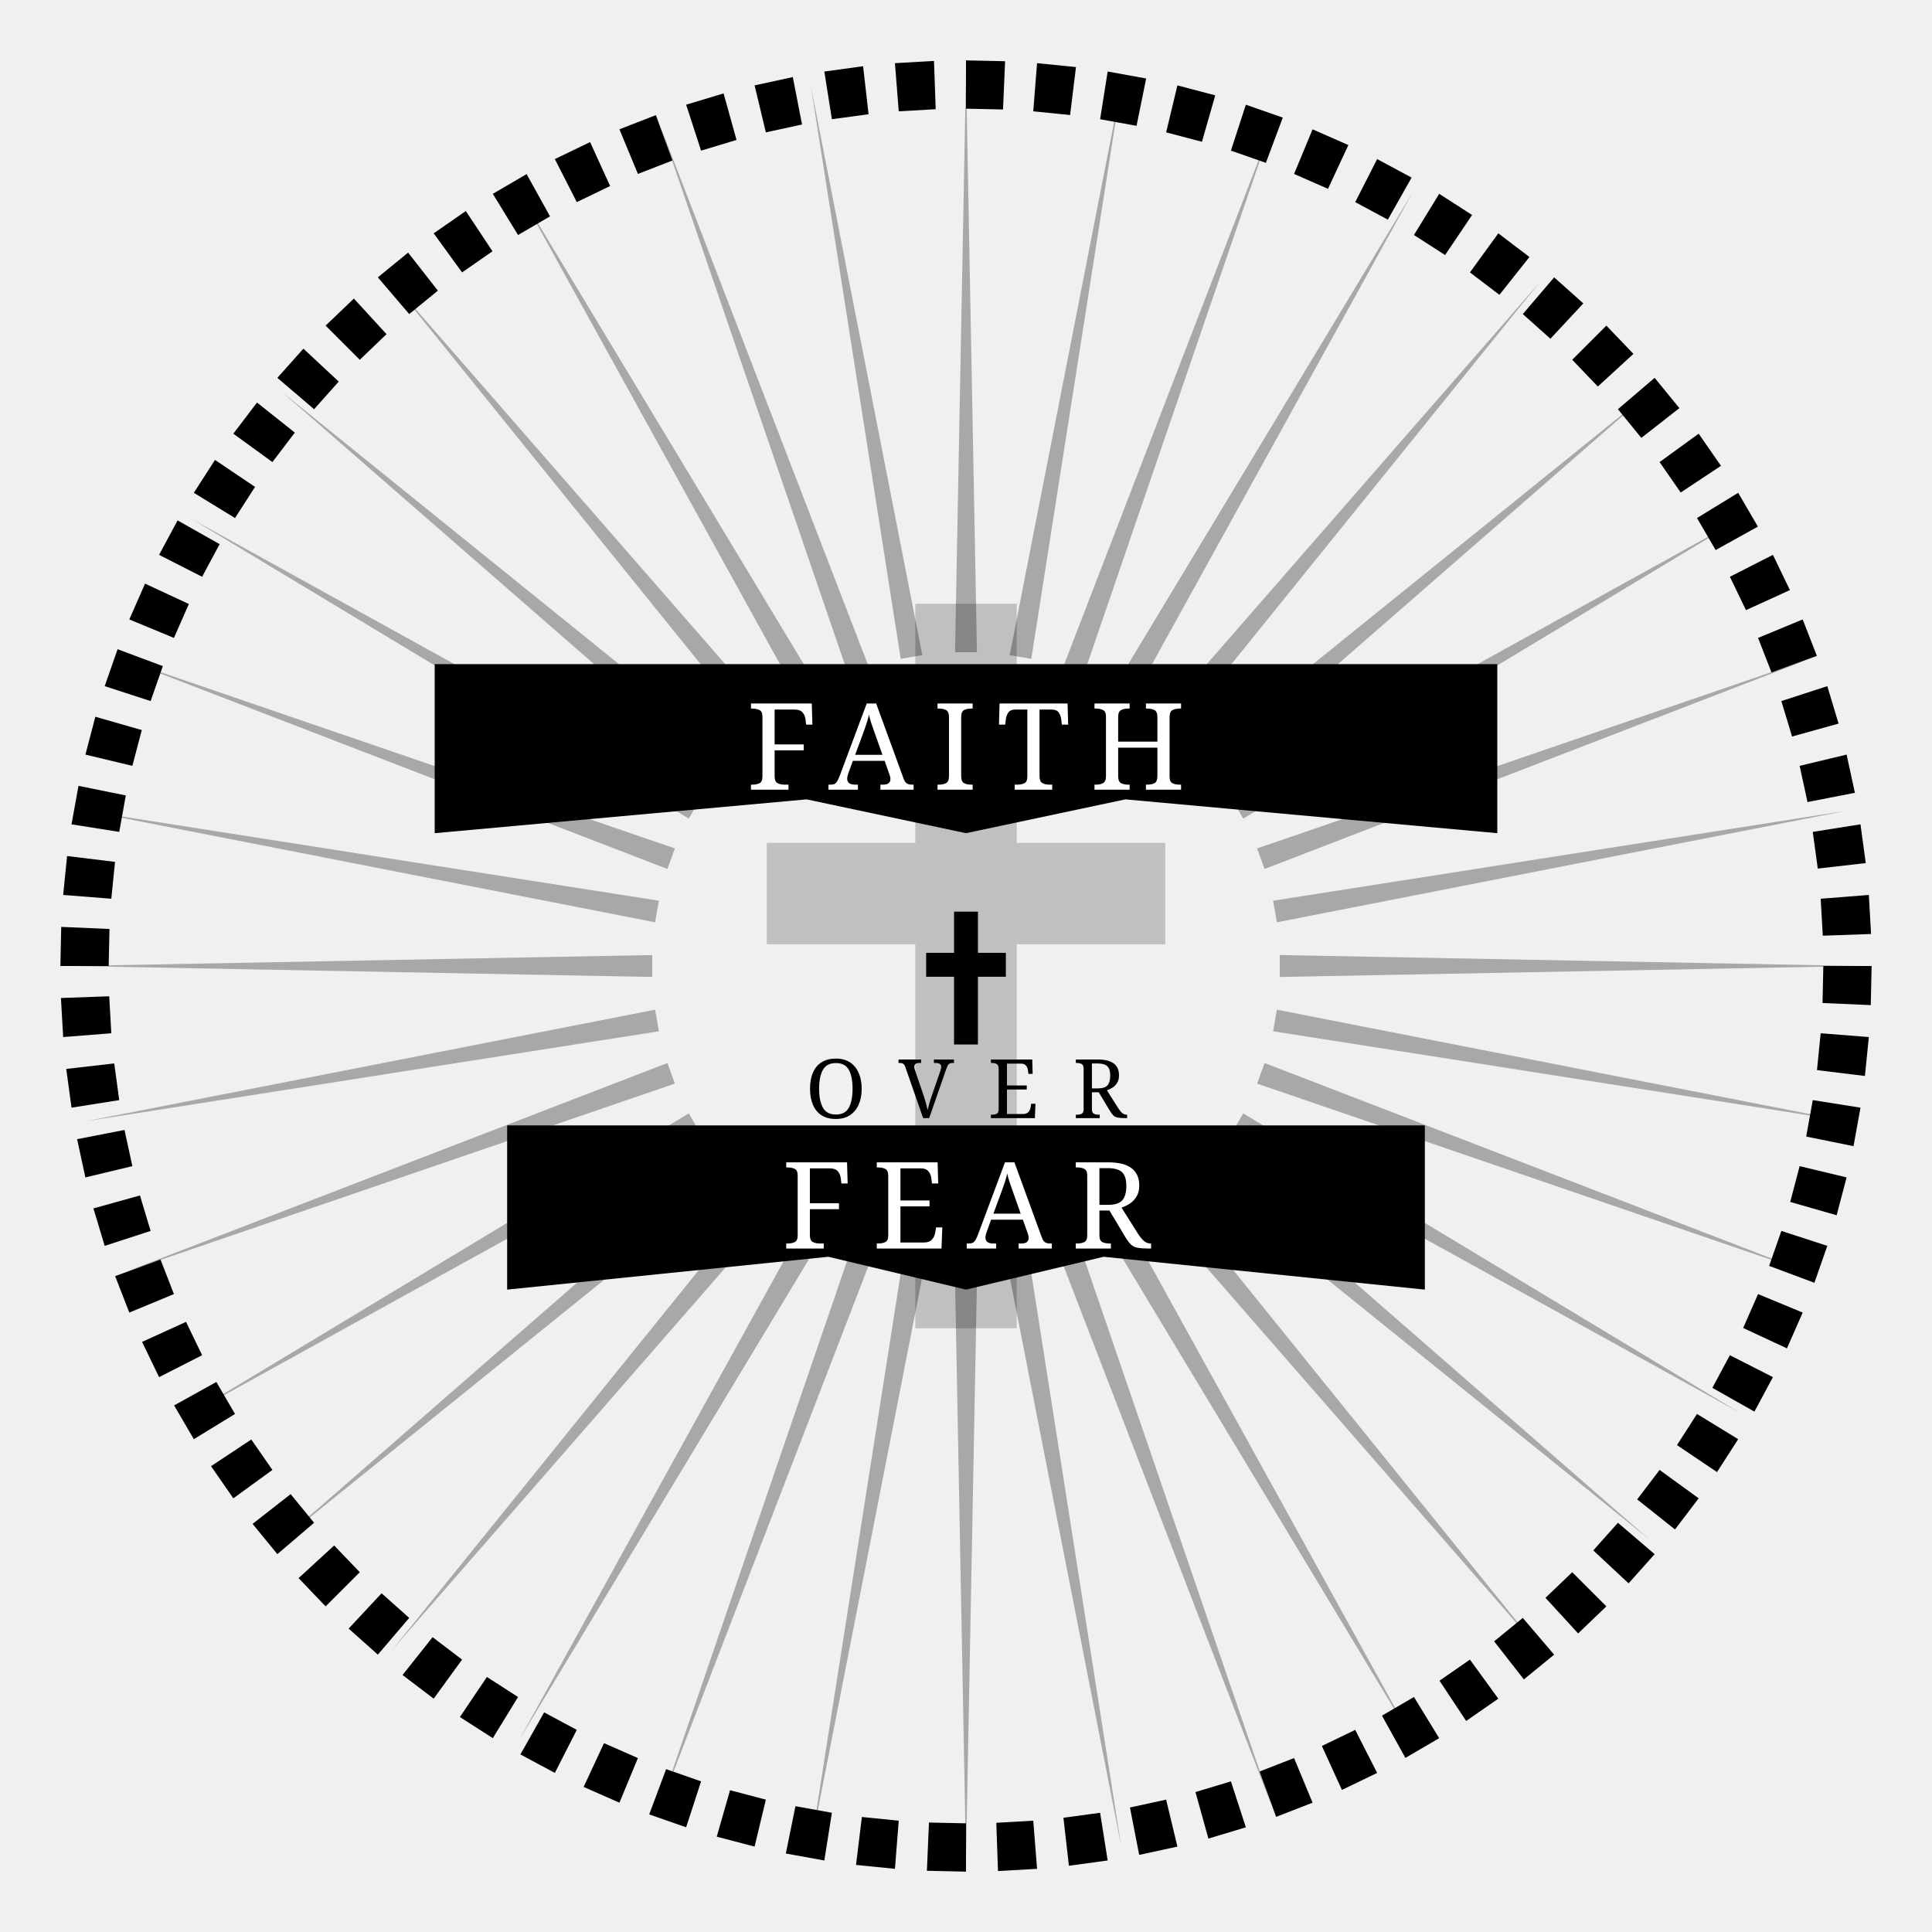
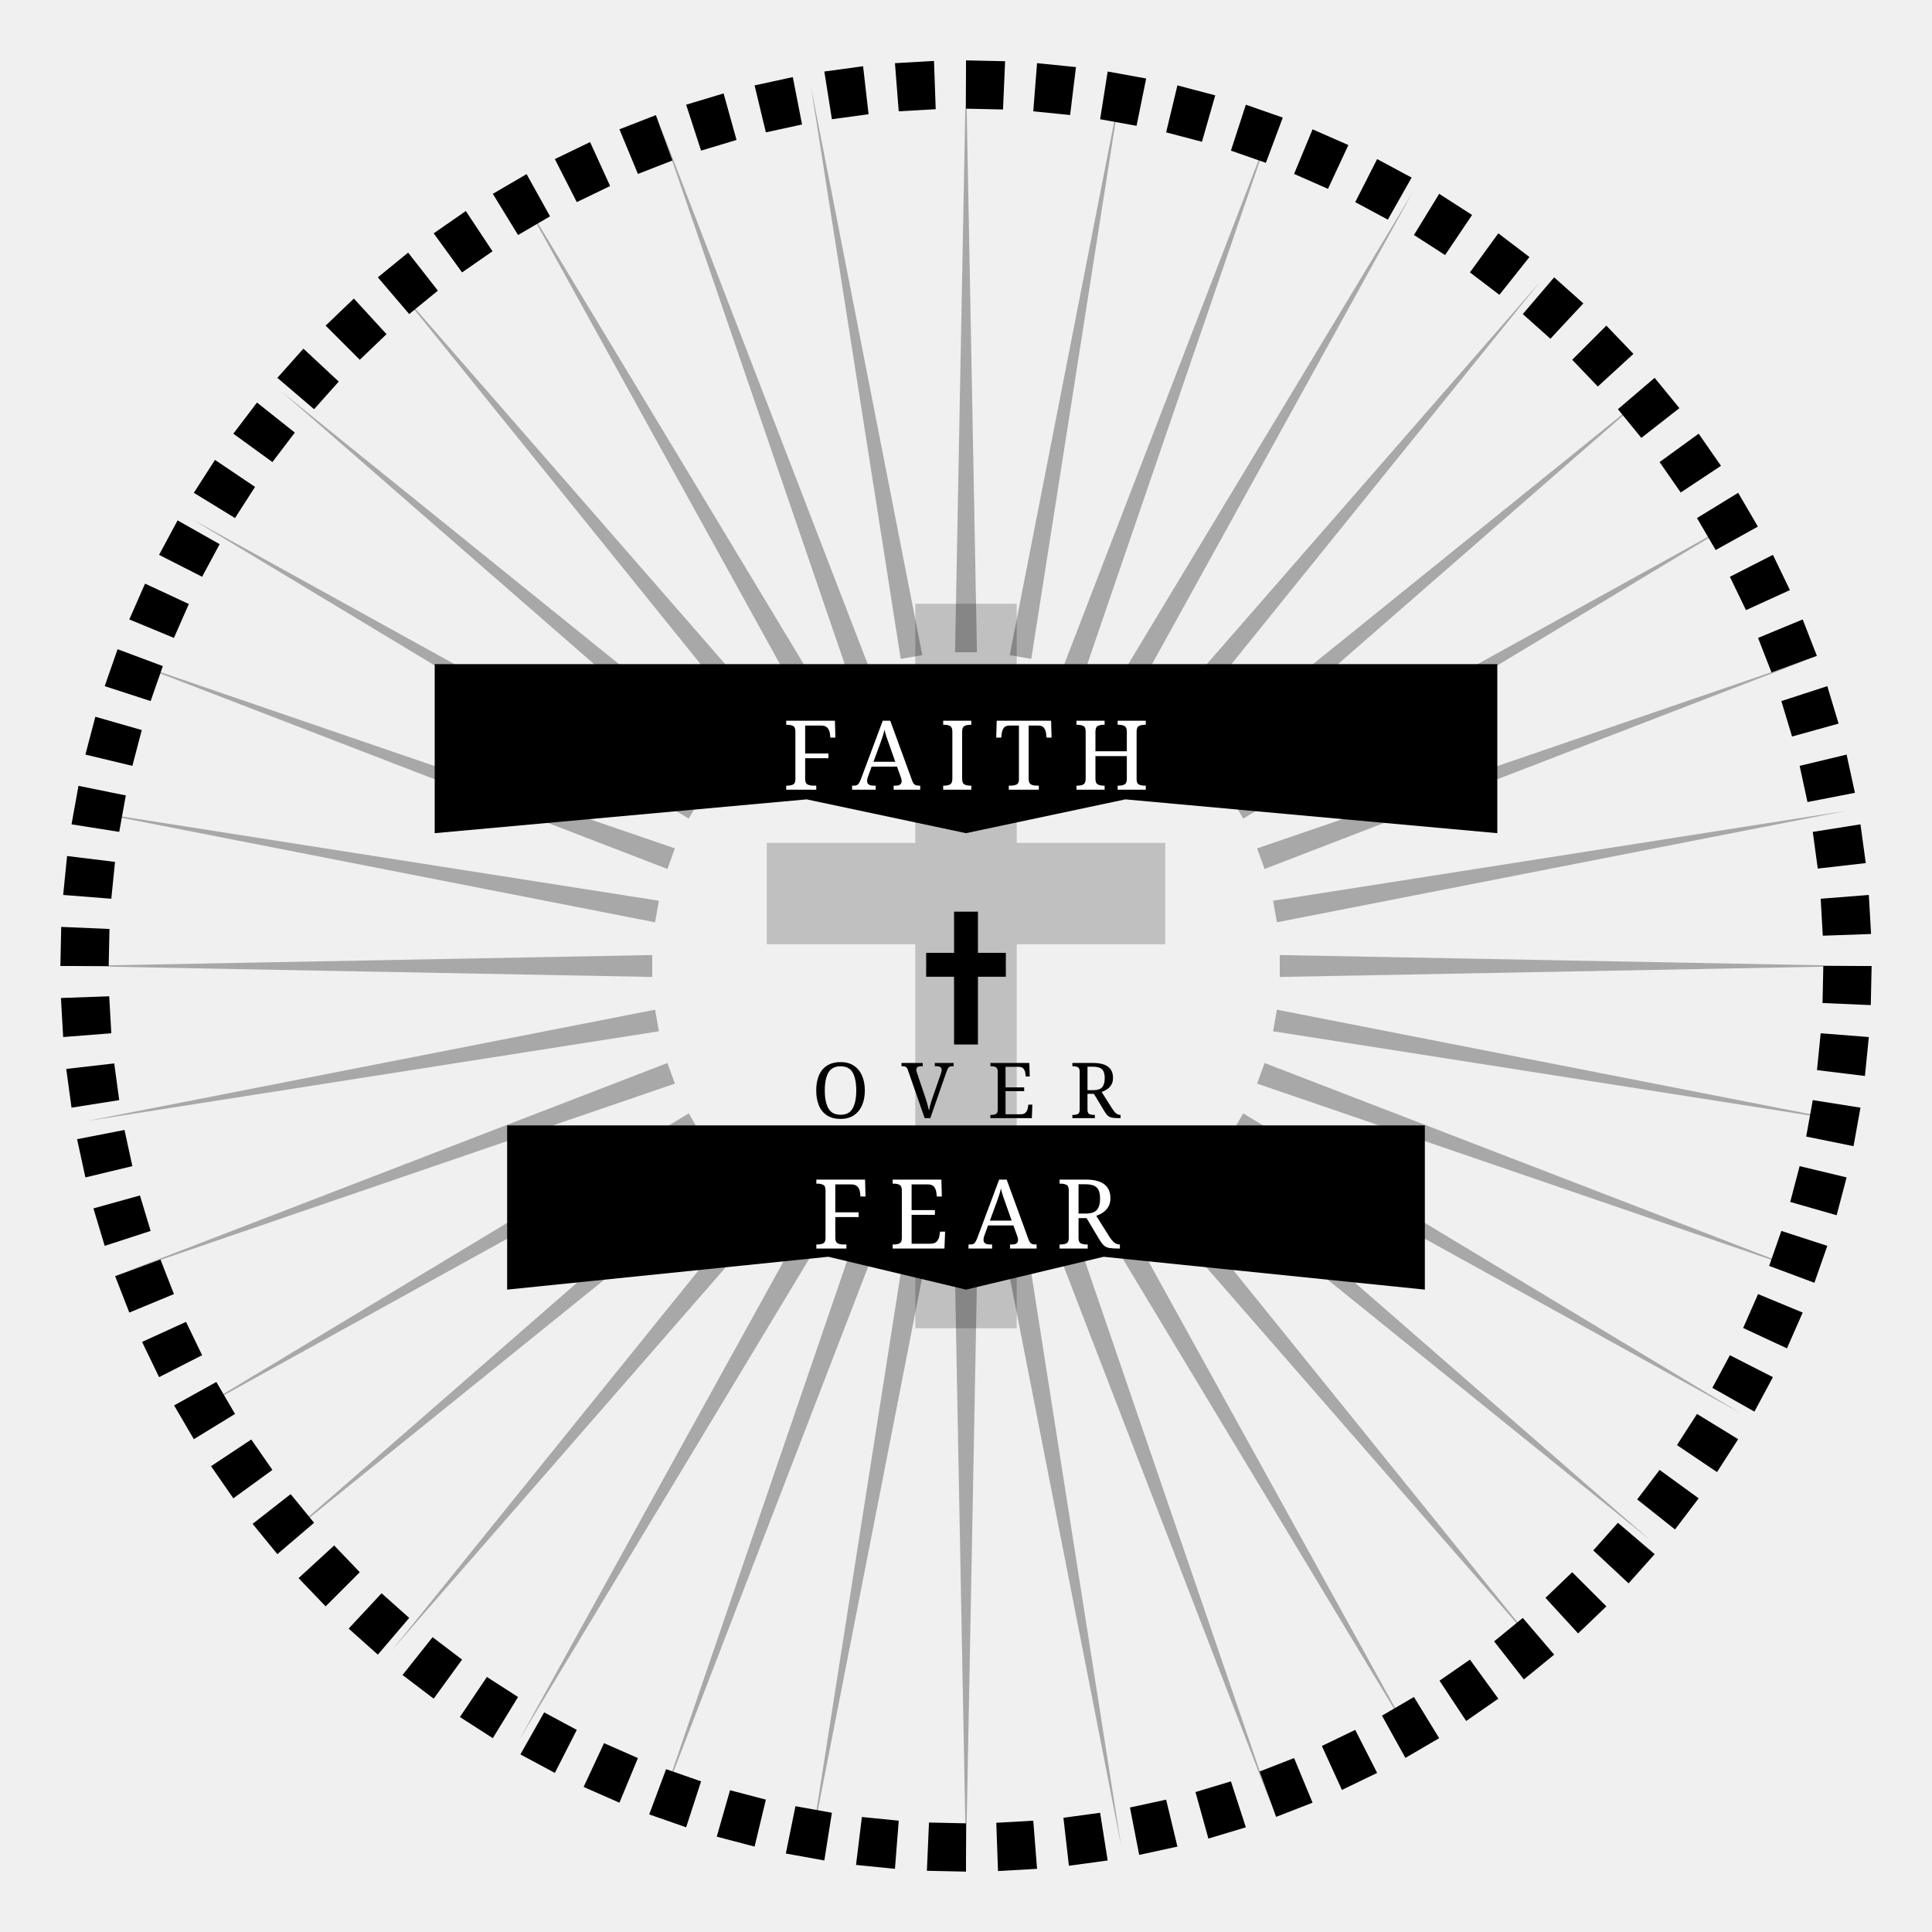
<svg xmlns="http://www.w3.org/2000/svg" viewBox="0 0 800 800" width="800" height="800">
  <rect width="800" height="800" fill="none" />
  <defs>
    <style>
-       @font-face { font-family: 'DancingScript'; src: url('/usr/local/share/fonts/DancingScript-Bold.ttf'); }
-       @font-face { font-family: 'Oswald'; src: url('/usr/local/share/fonts/Oswald-Bold.ttf'); }
-       @font-face { font-family: 'Playfair'; src: url('/usr/local/share/fonts/PlayfairDisplay-Bold.ttf'); }
-       @font-face { font-family: 'PlayfairItalic'; src: url('/usr/local/share/fonts/PlayfairDisplay-Italic.ttf'); }
+       @font-face { font-family: 'GreatVibes'; src: url('/usr/local/share/fonts/GreatVibes-Regular.ttf'); }
+       @font-face { font-family: 'CinzelDec'; src: url('/usr/local/share/fonts/CinzelDecorative-Bold.ttf'); }
+       @font-face { font-family: 'CinzelDecReg'; src: url('/usr/local/share/fonts/CinzelDecorative-Regular.ttf'); }
+       @font-face { font-family: 'Cinzel'; src: url('/usr/local/share/fonts/Cinzel-Regular.ttf'); }
+       @font-face { font-family: 'Cormorant'; src: url('/usr/local/share/fonts/CormorantGaramond-Bold.ttf'); }
+       @font-face { font-family: 'CormorantItalic'; src: url('/usr/local/share/fonts/CormorantGaramond-BoldItalic.ttf'); }
    </style>
  </defs>
  <path d="M 529.921,395.463 L 770.000,400.000 L 529.921,404.537 Z M 528.735,418.093 L 764.379,464.250 L 527.159,427.029 Z M 523.637,440.172 L 747.686,526.547 L 520.534,448.699 Z M 514.783,461.031 L 720.429,585.000 L 510.246,468.890 Z M 502.441,480.036 L 683.436,637.831 L 496.609,486.987 Z M 486.987,496.609 L 637.831,683.436 L 480.036,502.441 Z M 468.890,510.246 L 585.000,720.429 L 461.031,514.783 Z M 448.699,520.534 L 526.547,747.686 L 440.172,523.637 Z M 427.029,527.159 L 464.250,764.379 L 418.093,528.735 Z M 404.537,529.921 L 400.000,770.000 L 395.463,529.921 Z M 381.907,528.735 L 335.750,764.379 L 372.971,527.159 Z M 359.828,523.637 L 273.453,747.686 L 351.301,520.534 Z M 338.969,514.783 L 215.000,720.429 L 331.110,510.246 Z M 319.964,502.441 L 162.169,683.436 L 313.013,496.609 Z M 303.391,486.987 L 116.564,637.831 L 297.559,480.036 Z M 289.754,468.890 L 79.571,585.000 L 285.217,461.031 Z M 279.466,448.699 L 52.314,526.547 L 276.363,440.172 Z M 272.841,427.029 L 35.621,464.250 L 271.265,418.093 Z M 270.079,404.537 L 30.000,400.000 L 270.079,395.463 Z M 271.265,381.907 L 35.621,335.750 L 272.841,372.971 Z M 276.363,359.828 L 52.314,273.453 L 279.466,351.301 Z M 285.217,338.969 L 79.571,215.000 L 289.754,331.110 Z M 297.559,319.964 L 116.564,162.169 L 303.391,313.013 Z M 313.013,303.391 L 162.169,116.564 L 319.964,297.559 Z M 331.110,289.754 L 215.000,79.571 L 338.969,285.217 Z M 351.301,279.466 L 273.453,52.314 L 359.828,276.363 Z M 372.971,272.841 L 335.750,35.621 L 381.907,271.265 Z M 395.463,270.079 L 400.000,30.000 L 404.537,270.079 Z M 418.093,271.265 L 464.250,35.621 L 427.029,272.841 Z M 440.172,276.363 L 526.547,52.314 L 448.699,279.466 Z M 461.031,285.217 L 585.000,79.571 L 468.890,289.754 Z M 480.036,297.559 L 637.831,116.564 L 486.987,303.391 Z M 496.609,313.013 L 683.436,162.169 L 502.441,319.964 Z M 510.246,331.110 L 720.429,215.000 L 514.783,338.969 Z M 520.534,351.301 L 747.686,273.453 L 523.637,359.828 Z M 527.159,372.971 L 764.379,335.750 L 528.735,381.907 Z" fill="black" opacity="0.3" />
  <path d="M 755.000,400.000 L 754.669,415.330 L 774.650,416.194 L 775.000,400.000 Z M 753.906,427.853 L 752.373,443.110 L 772.225,445.539 L 773.844,429.422 Z M 750.629,455.534 L 747.904,470.624 L 767.504,474.603 L 770.383,458.663 Z M 745.191,482.873 L 741.291,497.702 L 760.518,503.207 L 764.639,487.542 Z M 737.625,509.701 L 732.573,524.179 L 751.309,531.174 L 756.646,515.881 Z M 727.977,535.853 L 721.805,549.889 L 739.935,558.334 L 746.455,543.506 Z M 716.307,561.167 L 709.053,574.676 L 726.464,584.516 L 734.127,570.246 Z M 702.687,585.487 L 694.395,598.385 L 710.981,609.562 L 719.740,595.937 Z M 687.201,608.664 L 677.922,620.871 L 693.580,633.315 L 703.381,620.419 Z M 669.944,630.554 L 659.736,641.996 L 674.369,655.630 L 685.152,643.543 Z M 651.023,651.023 L 639.949,661.629 L 653.467,676.368 L 665.165,665.165 Z M 630.554,669.944 L 618.682,679.648 L 631.002,695.403 L 643.543,685.152 Z M 608.664,687.201 L 596.067,695.944 L 607.113,712.617 L 620.419,703.381 Z M 585.487,702.687 L 572.243,710.415 L 581.947,727.903 L 595.937,719.740 Z M 561.167,716.307 L 547.357,722.972 L 555.659,741.168 L 570.246,734.127 Z M 535.853,727.977 L 521.563,733.538 L 528.411,752.329 L 543.506,746.455 Z M 509.701,737.625 L 495.019,742.047 L 500.372,761.318 L 515.881,756.646 Z M 482.873,745.191 L 467.889,748.448 L 471.714,768.079 L 487.542,764.639 Z M 455.534,750.629 L 440.341,752.700 L 442.614,772.571 L 458.663,770.383 Z M 427.853,753.906 L 412.544,754.778 L 413.251,774.766 L 429.422,773.844 Z M 400.000,755.000 L 384.670,754.669 L 383.806,774.650 L 400.000,775.000 Z M 372.147,753.906 L 356.890,752.373 L 354.461,772.225 L 370.578,773.844 Z M 344.466,750.629 L 329.376,747.904 L 325.397,767.504 L 341.337,770.383 Z M 317.127,745.191 L 302.298,741.291 L 296.793,760.518 L 312.458,764.639 Z M 290.299,737.625 L 275.821,732.573 L 268.826,751.309 L 284.119,756.646 Z M 264.147,727.977 L 250.111,721.805 L 241.666,739.935 L 256.494,746.455 Z M 238.833,716.307 L 225.324,709.053 L 215.484,726.464 L 229.754,734.127 Z M 214.513,702.687 L 201.615,694.395 L 190.438,710.981 L 204.063,719.740 Z M 191.336,687.201 L 179.129,677.922 L 166.685,693.580 L 179.581,703.381 Z M 169.446,669.944 L 158.004,659.736 L 144.370,674.369 L 156.457,685.152 Z M 148.977,651.023 L 138.371,639.949 L 123.632,653.467 L 134.835,665.165 Z M 130.056,630.554 L 120.352,618.682 L 104.597,631.002 L 114.848,643.543 Z M 112.799,608.664 L 104.056,596.067 L 87.383,607.113 L 96.619,620.419 Z M 97.313,585.487 L 89.585,572.243 L 72.097,581.947 L 80.260,595.937 Z M 83.693,561.167 L 77.028,547.357 L 58.832,555.659 L 65.873,570.246 Z M 72.023,535.853 L 66.462,521.563 L 47.671,528.411 L 53.545,543.506 Z M 62.375,509.701 L 57.953,495.019 L 38.682,500.372 L 43.354,515.881 Z M 54.809,482.873 L 51.552,467.889 L 31.921,471.714 L 35.361,487.542 Z M 49.371,455.534 L 47.300,440.341 L 27.429,442.614 L 29.617,458.663 Z M 46.094,427.853 L 45.222,412.544 L 25.234,413.251 L 26.156,429.422 Z M 45.000,400.000 L 45.331,384.670 L 25.350,383.806 L 25.000,400.000 Z M 46.094,372.147 L 47.627,356.890 L 27.775,354.461 L 26.156,370.578 Z M 49.371,344.466 L 52.096,329.376 L 32.496,325.397 L 29.617,341.337 Z M 54.809,317.127 L 58.709,302.298 L 39.482,296.793 L 35.361,312.458 Z M 62.375,290.299 L 67.427,275.821 L 48.691,268.826 L 43.354,284.119 Z M 72.023,264.147 L 78.195,250.111 L 60.065,241.666 L 53.545,256.494 Z M 83.693,238.833 L 90.947,225.324 L 73.536,215.484 L 65.873,229.754 Z M 97.313,214.513 L 105.605,201.615 L 89.019,190.438 L 80.260,204.063 Z M 112.799,191.336 L 122.078,179.129 L 106.420,166.685 L 96.619,179.581 Z M 130.056,169.446 L 140.264,158.004 L 125.631,144.370 L 114.848,156.457 Z M 148.977,148.977 L 160.051,138.371 L 146.533,123.632 L 134.835,134.835 Z M 169.446,130.056 L 181.318,120.352 L 168.998,104.597 L 156.457,114.848 Z M 191.336,112.799 L 203.933,104.056 L 192.887,87.383 L 179.581,96.619 Z M 214.513,97.313 L 227.757,89.585 L 218.053,72.097 L 204.063,80.260 Z M 238.833,83.693 L 252.643,77.028 L 244.341,58.832 L 229.754,65.873 Z M 264.147,72.023 L 278.437,66.462 L 271.589,47.671 L 256.494,53.545 Z M 290.299,62.375 L 304.981,57.953 L 299.628,38.682 L 284.119,43.354 Z M 317.127,54.809 L 332.111,51.552 L 328.286,31.921 L 312.458,35.361 Z M 344.466,49.371 L 359.659,47.300 L 357.386,27.429 L 341.337,29.617 Z M 372.147,46.094 L 387.456,45.222 L 386.749,25.234 L 370.578,26.156 Z M 400.000,45.000 L 415.330,45.331 L 416.194,25.350 L 400.000,25.000 Z M 427.853,46.094 L 443.110,47.627 L 445.539,27.775 L 429.422,26.156 Z M 455.534,49.371 L 470.624,52.096 L 474.603,32.496 L 458.663,29.617 Z M 482.873,54.809 L 497.702,58.709 L 503.207,39.482 L 487.542,35.361 Z M 509.701,62.375 L 524.179,67.427 L 531.174,48.691 L 515.881,43.354 Z M 535.853,72.023 L 549.889,78.195 L 558.334,60.065 L 543.506,53.545 Z M 561.167,83.693 L 574.676,90.947 L 584.516,73.536 L 570.246,65.873 Z M 585.487,97.313 L 598.385,105.605 L 609.562,89.019 L 595.937,80.260 Z M 608.664,112.799 L 620.871,122.078 L 633.315,106.420 L 620.419,96.619 Z M 630.554,130.056 L 641.996,140.264 L 655.630,125.631 L 643.543,114.848 Z M 651.023,148.977 L 661.629,160.051 L 676.368,146.533 L 665.165,134.835 Z M 669.944,169.446 L 679.648,181.318 L 695.403,168.998 L 685.152,156.457 Z M 687.201,191.336 L 695.944,203.933 L 712.617,192.887 L 703.381,179.581 Z M 702.687,214.513 L 710.415,227.757 L 727.903,218.053 L 719.740,204.063 Z M 716.307,238.833 L 722.972,252.643 L 741.168,244.341 L 734.127,229.754 Z M 727.977,264.147 L 733.538,278.437 L 752.329,271.589 L 746.455,256.494 Z M 737.625,290.299 L 742.047,304.981 L 761.318,299.628 L 756.646,284.119 Z M 745.191,317.127 L 748.448,332.111 L 768.079,328.286 L 764.639,312.458 Z M 750.629,344.466 L 752.700,359.659 L 772.571,357.386 L 770.383,341.337 Z M 753.906,372.147 L 754.778,387.456 L 774.766,386.749 L 773.844,370.578 Z" fill="black" />
  <path d="M 379.0,250.0 L 421.0,250.0 L 421.0,349.0 L 482.5,349.0 L 482.5,391.0 L 421.0,391.0 L 421.0,550.0 L 379.0,550.0 L 379.0,391.0 L 317.5,391.0 L 317.5,349.0 L 379.0,349.0 Z" fill="black" opacity="0.2" />
  <path d="M 180.0,275.0 L 620.0,275.0 L 620.0,345.0 L 466.0,331.0 L 400,345.0 L 334.0,331.0 L 180.0,345.0 Z" fill="black" />
-   <text x="400" y="327" text-anchor="middle" font-family="Oswald, Georgia, serif" font-size="50" fill="white" letter-spacing="8">FAITH</text>
+   <text x="400" y="327" text-anchor="middle" font-family="CinzelDec, serif" font-size="40" fill="white" letter-spacing="8">FAITH</text>
  <path d="M 395.05,377.5 L 404.95,377.5 L 404.95,394.55 L 416.5,394.55 L 416.5,404.45 L 404.95,404.45 L 404.95,432.5 L 395.05,432.5 L 395.05,404.45 L 383.5,404.45 L 383.5,394.55 L 395.05,394.55 Z" fill="black" />
  <path d="M 210.0,466.0 L 590.0,466.0 L 590.0,534.0 L 457.0,520.4 L 400,534.0 L 343.0,520.4 L 210.0,534.0 Z" fill="black" />
-   <text x="400" y="517" text-anchor="middle" font-family="Oswald, Georgia, serif" font-size="50" fill="white" letter-spacing="8">FEAR</text>
-   <text x="400" y="463" text-anchor="middle" font-family="Oswald, Georgia, serif" font-size="34" fill="black" letter-spacing="14">OVER</text>
+   <text x="400" y="517" text-anchor="middle" font-family="CinzelDec, serif" font-size="40" fill="white" letter-spacing="8">FEAR</text>
+   <text x="400" y="463" text-anchor="middle" font-family="Cinzel, serif" font-size="32" fill="black" letter-spacing="14">OVER</text>
</svg>
